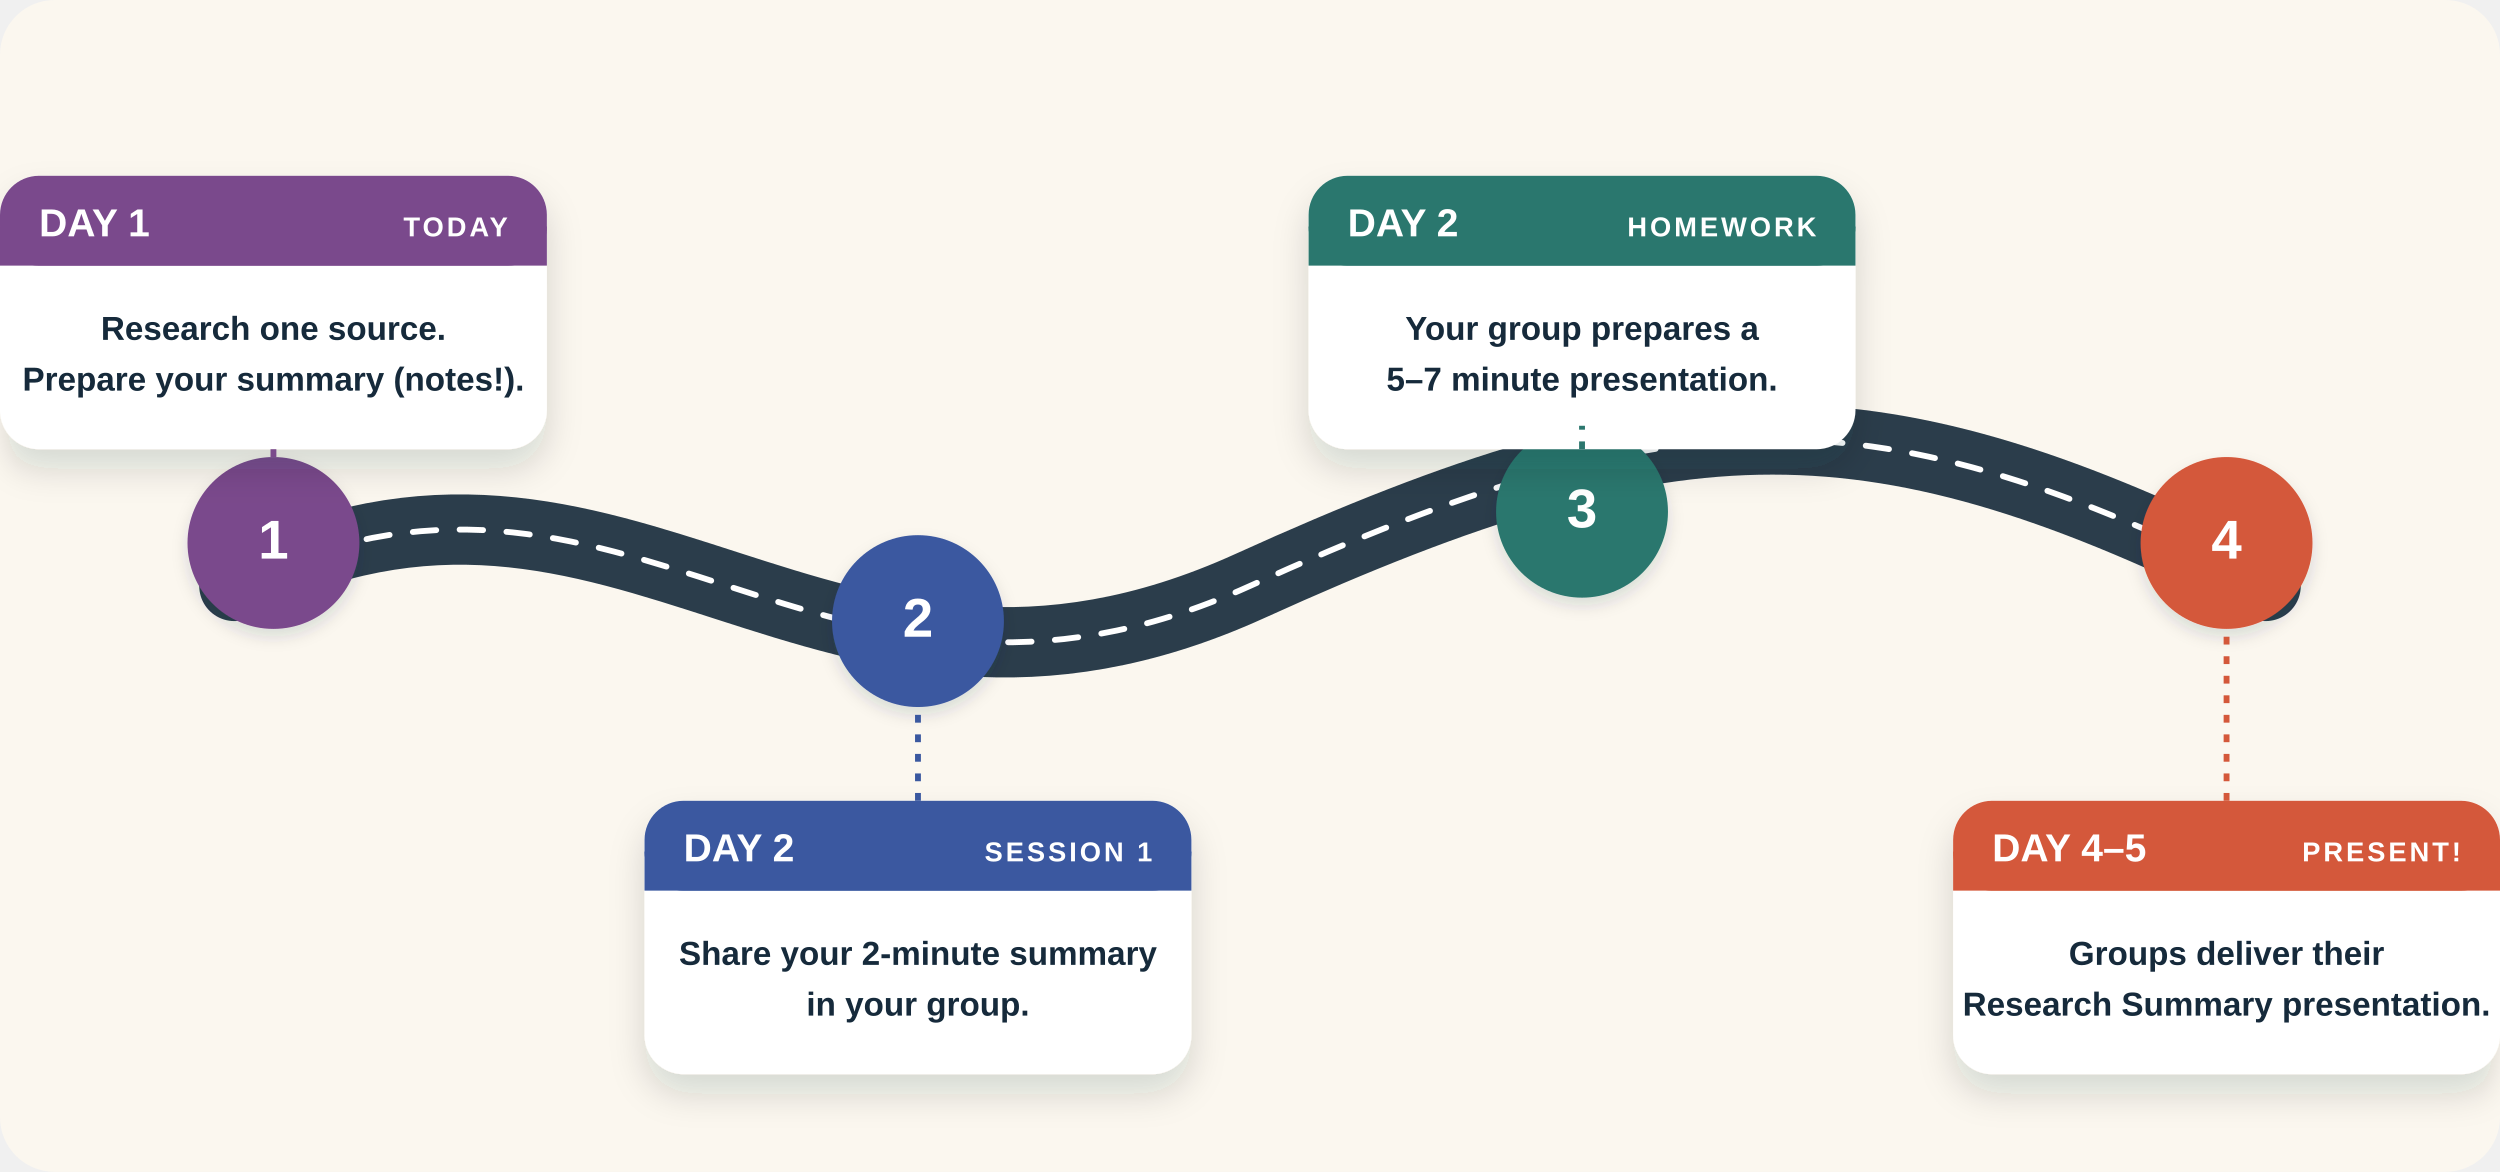
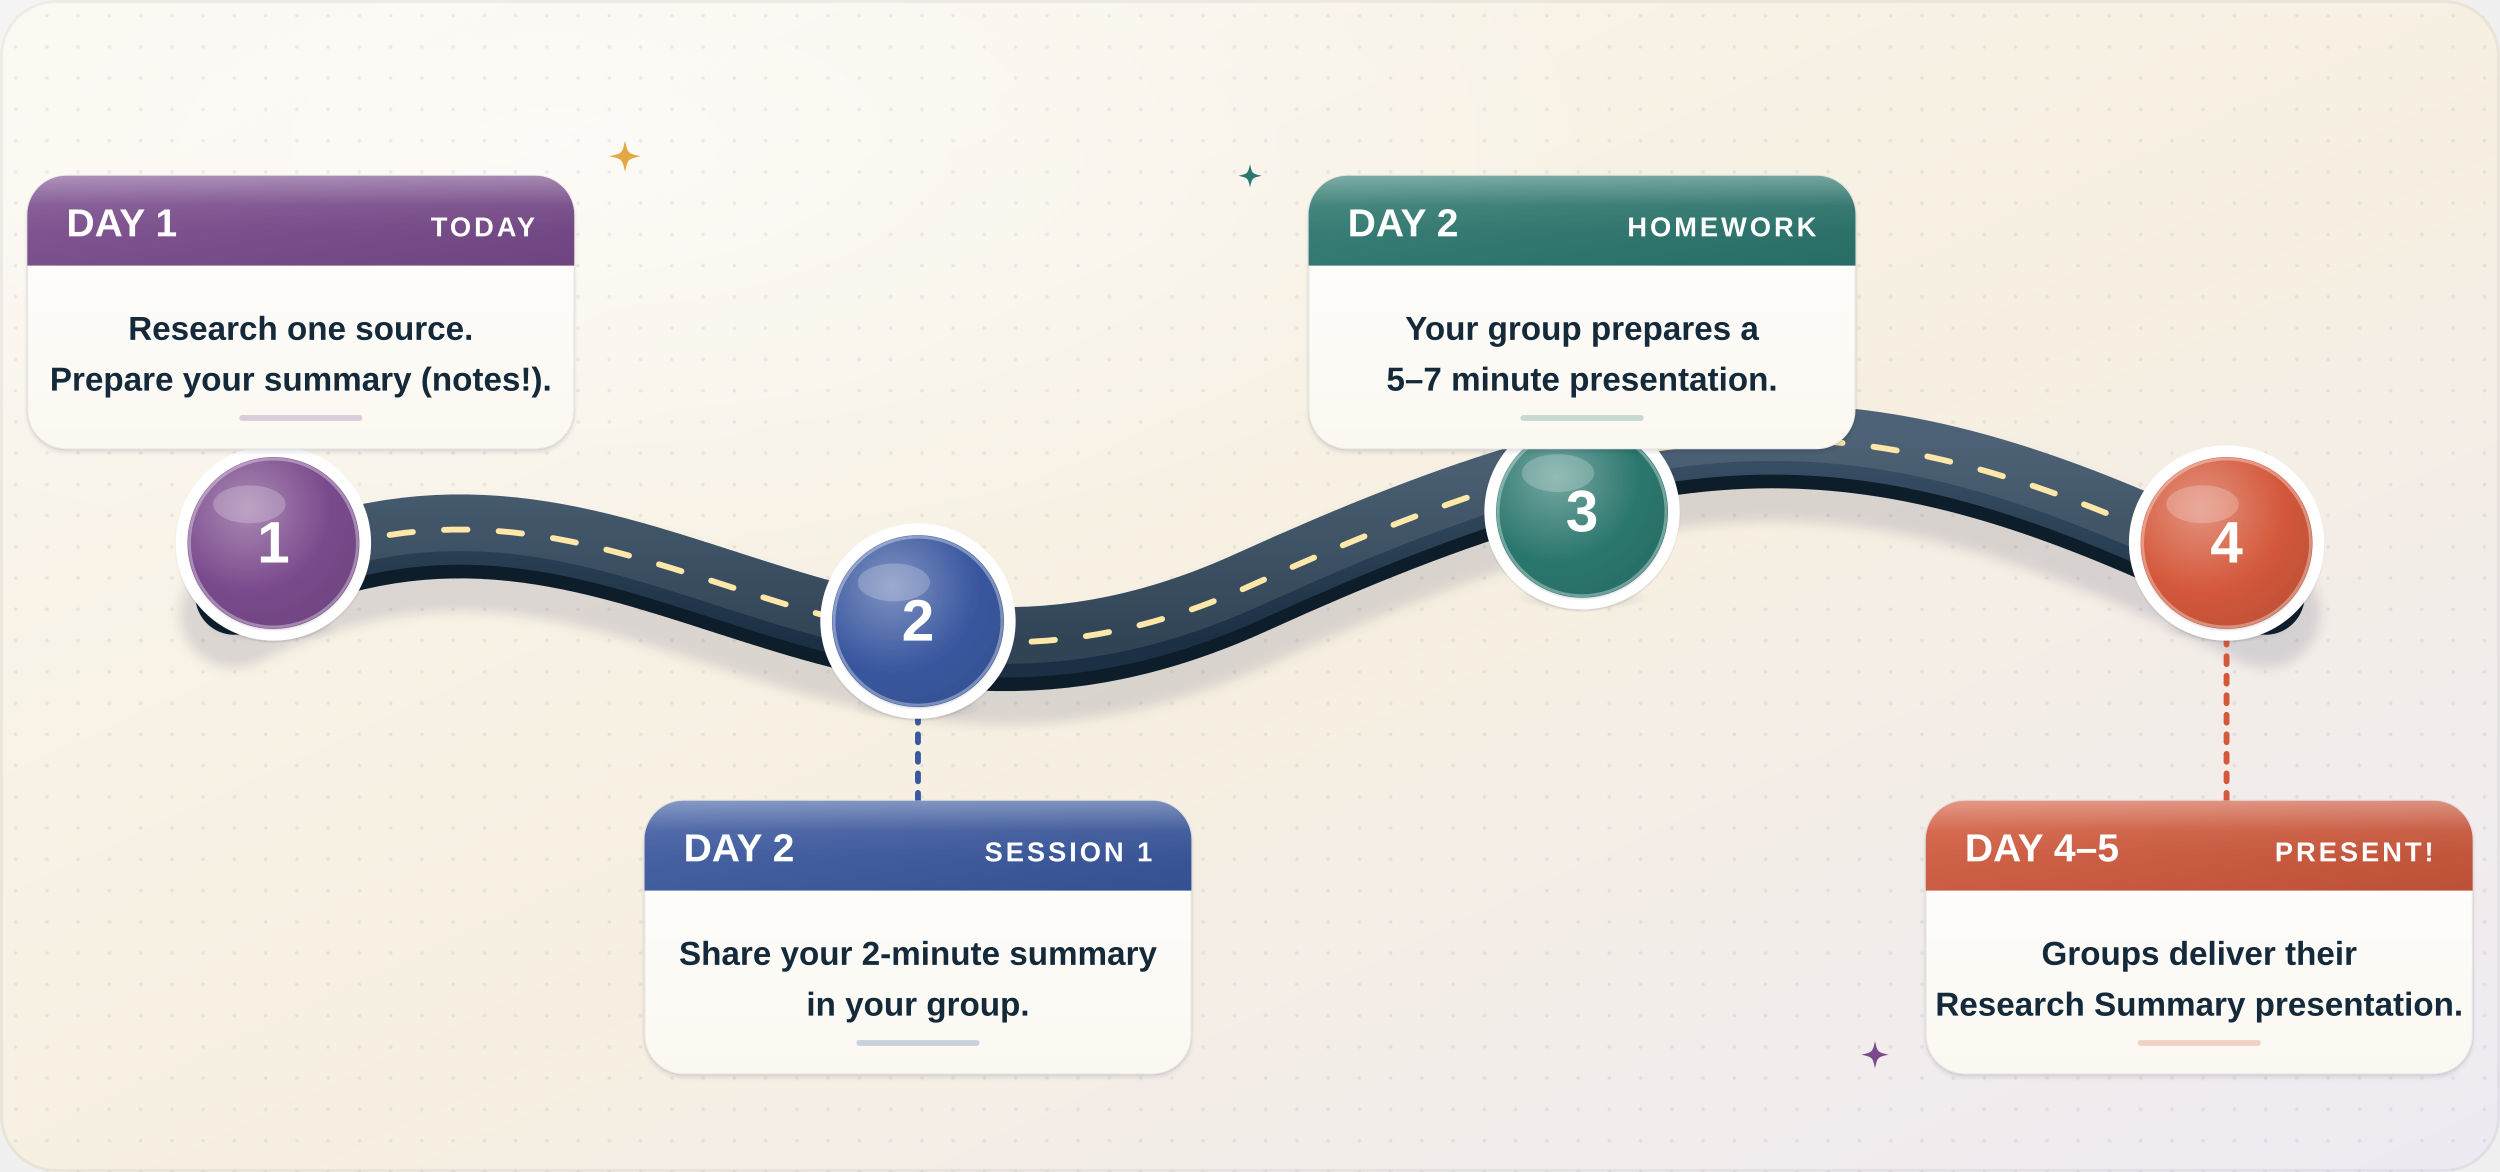
- <svg xmlns="http://www.w3.org/2000/svg" viewBox="0 0 1280 600" fill="none" role="img" aria-labelledby="t">
+ <svg xmlns="http://www.w3.org/2000/svg" viewBox="0 0 1280 600" fill="none" role="img" aria-labelledby="tl-t">
  <style>
-   .fl { animation: fl 5s ease-in-out infinite; transform-box: fill-box; transform-origin: center; } .fl2 { animation-delay: -1.7s; } .fl3 { animation-delay: -3.3s; }
-   .tw { animation: tw 2.8s ease-in-out infinite; transform-box: fill-box; transform-origin: center; } .tw2 { animation-delay: -1.4s; }
-   .bl { animation: bl 1.6s steps(2) infinite; } .bl2 { animation-delay: -.5s; } .bl3 { animation-delay: -1.1s; }
-   .flow { stroke-dasharray: 2 14; animation: flow 1.4s linear infinite; } .flow2 { animation-duration: 2.1s; }
-   .rise { animation: rise 7s ease-in-out infinite; transform-box: fill-box; transform-origin: center; } .r2 { animation-delay: -2.3s; } .r3 { animation-delay: -4.6s; }
-   .pu { animation: pu 2.4s ease-in-out infinite; transform-box: fill-box; transform-origin: center; } .pu2 { animation-delay: -1.2s; }
-   .sp { animation: sp 14s linear infinite; transform-box: fill-box; transform-origin: center; }
-   .dash { animation: dash 2.4s linear infinite; }
-   @keyframes fl { 0%, 100% { transform: translateY(0); } 50% { transform: translateY(-7px); } }
-   @keyframes tw { 0%, 100% { opacity: .3; transform: scale(.7); } 50% { opacity: 1; transform: scale(1.05); } }
-   @keyframes bl { 0% { opacity: 1; } 50% { opacity: .25; } }
-   @keyframes flow { to { stroke-dashoffset: -32; } }
-   @keyframes rise { 0% { transform: translateY(12px) scale(.9); opacity: 0; } 30% { opacity: .95; } 100% { transform: translateY(-40px) scale(1.08); opacity: 0; } }
-   @keyframes pu { 0%, 100% { transform: scale(1); } 50% { transform: scale(1.08); } }
-   @keyframes sp { to { transform: rotate(360deg); } }
-   @keyframes dash { to { stroke-dashoffset: -44; } }
-   
-   @media (prefers-reduced-motion: reduce) { * { animation: none !important; } }
+ .tl-fl { animation: tl-fl 6s ease-in-out infinite; } .tl-d1 { animation-delay: -2s; } .tl-d2 { animation-delay: -4s; } .tl-d3 { animation-delay: -1s; }
+ @keyframes tl-fl { 0%, 100% { transform: translateY(0); } 50% { transform: translateY(-5px); } }
+ .tl-tw { animation: tl-tw 3.4s ease-in-out infinite; transform-box: fill-box; transform-origin: center; }
+ @keyframes tl-tw { 0%, 100% { opacity: .35; transform: scale(.65); } 50% { opacity: 1; transform: scale(1); } }
+ .tl-pu { animation: tl-pu 3.6s ease-in-out infinite; transform-box: fill-box; transform-origin: center; }
+ @keyframes tl-pu { 0%, 100% { transform: scale(1); } 50% { transform: scale(1.06); } }
+ .tl-ring { animation: tl-ring 3.6s ease-out infinite; transform-box: fill-box; transform-origin: center; }
+ @keyframes tl-ring { 0% { opacity: .55; transform: scale(.9); } 80%, 100% { opacity: 0; transform: scale(1.35); } }
+ .tl-flow { animation: tl-flow 1.8s linear infinite; }
+ @keyframes tl-flow { to { stroke-dashoffset: -28; } }
+ @media (prefers-reduced-motion: reduce) { * { animation: none !important; } }
</style>
  <defs>
-     <filter id="s" x="-40%" y="-40%" width="180%" height="180%">
-       <feDropShadow dx="0" dy="10" stdDeviation="9" flood-color="#14293a" flood-opacity=".15" />
-     </filter>
-     <filter id="s2" x="-40%" y="-40%" width="180%" height="180%">
+     <filter id="tl-sh" x="-30%" y="-30%" width="160%" height="170%">
+       <feDropShadow dx="0" dy="9" stdDeviation="10" flood-color="#14293a" flood-opacity=".13" />
+       <feDropShadow dx="0" dy="1.5" stdDeviation="1.2" flood-color="#14293a" flood-opacity=".12" />
+     </filter>
+     <filter id="tl-sh2" x="-30%" y="-30%" width="160%" height="180%">
      <feDropShadow dx="0" dy="4" stdDeviation="4" flood-color="#14293a" flood-opacity=".14" />
-     </filter>
-     <filter id="glow" x="-50%" y="-50%" width="200%" height="200%">
-       <feGaussianBlur stdDeviation="4" />
-     </filter>
-     <pattern id="d" width="12" height="12" patternUnits="userSpaceOnUse">
-       <circle cx="1" cy="1" r=".9" fill="#14293a" opacity=".16" />
+       <feDropShadow dx="0" dy=".8" stdDeviation=".6" flood-color="#14293a" flood-opacity=".12" />
+     </filter>
+     <filter id="tl-shl" x="-30%" y="-30%" width="160%" height="170%">
+       <feDropShadow dx="0" dy="16" stdDeviation="18" flood-color="#14293a" flood-opacity=".15" />
+       <feDropShadow dx="0" dy="2" stdDeviation="2" flood-color="#14293a" flood-opacity=".1" />
+     </filter>
+     <filter id="tl-blur" x="-50%" y="-50%" width="200%" height="200%">
+       <feGaussianBlur stdDeviation="9" />
+     </filter>
+     <filter id="tl-bl3" x="-50%" y="-50%" width="200%" height="200%">
+       <feGaussianBlur stdDeviation="3" />
+     </filter>
+     <linearGradient id="tl-paper" x1="0" y1="0" x2="0" y2="1">
+       <stop offset="0" stop-color="#ffffff" />
+       <stop offset="1" stop-color="#fbf8f1" />
+     </linearGradient>
+     <linearGradient id="tl-rim" x1="0" y1="0" x2="0" y2="1">
+       <stop offset="0" stop-color="#fff" stop-opacity=".95" />
+       <stop offset=".25" stop-color="#fff" stop-opacity="0" />
+     </linearGradient>
+     <linearGradient id="tl-gloss" x1="0" y1="0" x2="0" y2="1">
+       <stop offset="0" stop-color="#fff" stop-opacity=".32" />
+       <stop offset=".55" stop-color="#fff" stop-opacity=".04" />
+       <stop offset="1" stop-color="#fff" stop-opacity="0" />
+     </linearGradient>
+     <radialGradient id="tl-glow" cx=".5" cy=".5" r=".5">
+       <stop offset="0" stop-color="#fff" stop-opacity=".85" />
+       <stop offset="1" stop-color="#fff" stop-opacity="0" />
+     </radialGradient>
+     <radialGradient id="tl-ao" cx=".5" cy=".5" r=".5">
+       <stop offset="0" stop-color="#14293a" stop-opacity=".22" />
+       <stop offset="1" stop-color="#14293a" stop-opacity="0" />
+     </radialGradient>
+     <pattern id="tl-dots" width="16" height="16" patternUnits="userSpaceOnUse">
+       <circle cx="8" cy="8" r="1" fill="#14293a" fill-opacity=".07" />
    </pattern>
+     <linearGradient id="tl-g1" x1="0" y1="0" x2="1" y2="1">
+       <stop offset="0" stop-color="#fbf7ef" />
+       <stop offset="0.55" stop-color="#f6efe1" />
+       <stop offset="1" stop-color="#efeaf3" />
+     </linearGradient>
+     <linearGradient id="tl-g2" x1="0" y1="0" x2="0" y2="1">
+       <stop offset="0" stop-color="#3a5167" />
+       <stop offset="1" stop-color="#1b3044" />
+     </linearGradient>
+     <radialGradient id="tl-g3" cx=".35" cy=".3" r=".8">
+       <stop offset="0" stop-color="#a989b4" />
+       <stop offset=".6" stop-color="#7a4a8c" />
+       <stop offset="1" stop-color="#6d4480" />
+     </radialGradient>
+     <linearGradient id="tl-g4" x1="0" y1="0" x2="1" y2="1">
+       <stop offset="0" stop-color="#875c98" />
+       <stop offset="1" stop-color="#6d4480" />
+     </linearGradient>
+     <radialGradient id="tl-g5" cx=".35" cy=".3" r=".8">
+       <stop offset="0" stop-color="#7f92c1" />
+       <stop offset=".6" stop-color="#3a58a0" />
+       <stop offset="1" stop-color="#345091" />
+     </radialGradient>
+     <linearGradient id="tl-g6" x1="0" y1="0" x2="1" y2="1">
+       <stop offset="0" stop-color="#4e69aa" />
+       <stop offset="1" stop-color="#345091" />
+     </linearGradient>
+     <radialGradient id="tl-g7" cx=".35" cy=".3" r=".8">
+       <stop offset="0" stop-color="#75a7a1" />
+       <stop offset=".6" stop-color="#2b776e" />
+       <stop offset="1" stop-color="#276c65" />
+     </radialGradient>
+     <linearGradient id="tl-g8" x1="0" y1="0" x2="1" y2="1">
+       <stop offset="0" stop-color="#40857c" />
+       <stop offset="1" stop-color="#276c65" />
+     </linearGradient>
+     <radialGradient id="tl-g9" cx=".35" cy=".3" r=".8">
+       <stop offset="0" stop-color="#e3927f" />
+       <stop offset=".6" stop-color="#d4583a" />
+       <stop offset="1" stop-color="#bc5037" />
+     </radialGradient>
+     <linearGradient id="tl-g10" x1="0" y1="0" x2="1" y2="1">
+       <stop offset="0" stop-color="#d8694e" />
+       <stop offset="1" stop-color="#bc5037" />
+     </linearGradient>
  </defs>
-   <rect width="1280" height="600" rx="28" fill="#fbf7ef" />
-   <path d="M120 300C320 200 420 400 640 300S960 200 1160 300" stroke="#14293a" stroke-width="36" stroke-linecap="round" opacity=".9" />
-   <path class="dash" d="M120 300C320 200 420 400 640 300S960 200 1160 300" stroke="#fff" stroke-width="3" stroke-dasharray="12 12" stroke-linecap="round" />
-   <g class="pu" filter="url(#s2)">
-     <circle cx="140" cy="278" r="44" fill="#7a4a8c" />
-   </g>
-   <text x="140" y="286" font-family="'Manrope', 'Helvetica Neue', Arial, sans-serif" font-weight="800" font-size="28" fill="#fff" text-anchor="middle">1</text>
-   <g class="fl" filter="url(#s)">
-     <rect x="0" y="90" width="280" height="140" rx="20" fill="#fff" />
-     <rect x="0" y="90" width="280" height="46" rx="20" fill="#7a4a8c" />
-     <rect x="0" y="116" width="280" height="20" fill="#7a4a8c" />
-     <text x="20" y="121" font-family="'Manrope', 'Helvetica Neue', Arial, sans-serif" font-weight="800" font-size="20" fill="#fff" text-anchor="start">DAY 1</text>
-     <text x="260" y="121" font-family="'Manrope', 'Helvetica Neue', Arial, sans-serif" font-weight="800" font-size="14" fill="#fff" text-anchor="end" letter-spacing="1.5">TODAY</text>
-     <text x="140" y="174" font-family="'Manrope', 'Helvetica Neue', Arial, sans-serif" font-weight="600" font-size="17" fill="#14293a" text-anchor="middle">Research one source.</text>
-     <text x="140" y="200" font-family="'Manrope', 'Helvetica Neue', Arial, sans-serif" font-weight="600" font-size="17" fill="#14293a" text-anchor="middle">Prepare your summary (notes!).</text>
-   </g>
-   <path d="M140 230V234" stroke="#7a4a8c" stroke-width="3" stroke-dasharray="4 6" />
-   <g class="pu pu2" filter="url(#s2)">
-     <circle cx="470" cy="318" r="44" fill="#3a58a0" />
-   </g>
-   <text x="470" y="326" font-family="'Manrope', 'Helvetica Neue', Arial, sans-serif" font-weight="800" font-size="28" fill="#fff" text-anchor="middle">2</text>
-   <g class="fl fl2" filter="url(#s)">
-     <rect x="330" y="410" width="280" height="140" rx="20" fill="#fff" />
-     <rect x="330" y="410" width="280" height="46" rx="20" fill="#3a58a0" />
-     <rect x="330" y="436" width="280" height="20" fill="#3a58a0" />
-     <text x="350" y="441" font-family="'Manrope', 'Helvetica Neue', Arial, sans-serif" font-weight="800" font-size="20" fill="#fff" text-anchor="start">DAY 2</text>
-     <text x="590" y="441" font-family="'Manrope', 'Helvetica Neue', Arial, sans-serif" font-weight="800" font-size="14" fill="#fff" text-anchor="end" letter-spacing="1.5">SESSION 1</text>
-     <text x="470" y="494" font-family="'Manrope', 'Helvetica Neue', Arial, sans-serif" font-weight="600" font-size="17" fill="#14293a" text-anchor="middle">Share your 2-minute summary</text>
-     <text x="470" y="520" font-family="'Manrope', 'Helvetica Neue', Arial, sans-serif" font-weight="600" font-size="17" fill="#14293a" text-anchor="middle">in your group.</text>
-   </g>
-   <path d="M470 410V362" stroke="#3a58a0" stroke-width="3" stroke-dasharray="4 6" />
-   <g class="pu" filter="url(#s2)">
-     <circle cx="810" cy="262" r="44" fill="#2b776e" />
-   </g>
-   <text x="810" y="270" font-family="'Manrope', 'Helvetica Neue', Arial, sans-serif" font-weight="800" font-size="28" fill="#fff" text-anchor="middle">3</text>
-   <g class="fl" filter="url(#s)">
-     <rect x="670" y="90" width="280" height="140" rx="20" fill="#fff" />
-     <rect x="670" y="90" width="280" height="46" rx="20" fill="#2b776e" />
-     <rect x="670" y="116" width="280" height="20" fill="#2b776e" />
-     <text x="690" y="121" font-family="'Manrope', 'Helvetica Neue', Arial, sans-serif" font-weight="800" font-size="20" fill="#fff" text-anchor="start">DAY 2</text>
-     <text x="930" y="121" font-family="'Manrope', 'Helvetica Neue', Arial, sans-serif" font-weight="800" font-size="14" fill="#fff" text-anchor="end" letter-spacing="1.5">HOMEWORK</text>
-     <text x="810" y="174" font-family="'Manrope', 'Helvetica Neue', Arial, sans-serif" font-weight="600" font-size="17" fill="#14293a" text-anchor="middle">Your group prepares a</text>
-     <text x="810" y="200" font-family="'Manrope', 'Helvetica Neue', Arial, sans-serif" font-weight="600" font-size="17" fill="#14293a" text-anchor="middle">5–7 minute presentation.</text>
-   </g>
-   <path d="M810 230V218" stroke="#2b776e" stroke-width="3" stroke-dasharray="4 6" />
-   <g class="pu pu2" filter="url(#s2)">
-     <circle cx="1140" cy="278" r="44" fill="#d4583a" />
-   </g>
-   <text x="1140" y="286" font-family="'Manrope', 'Helvetica Neue', Arial, sans-serif" font-weight="800" font-size="28" fill="#fff" text-anchor="middle">4</text>
-   <g class="fl fl2" filter="url(#s)">
-     <rect x="1000" y="410" width="280" height="140" rx="20" fill="#fff" />
-     <rect x="1000" y="410" width="280" height="46" rx="20" fill="#d4583a" />
-     <rect x="1000" y="436" width="280" height="20" fill="#d4583a" />
-     <text x="1020" y="441" font-family="'Manrope', 'Helvetica Neue', Arial, sans-serif" font-weight="800" font-size="20" fill="#fff" text-anchor="start">DAY 4–5</text>
-     <text x="1260" y="441" font-family="'Manrope', 'Helvetica Neue', Arial, sans-serif" font-weight="800" font-size="14" fill="#fff" text-anchor="end" letter-spacing="1.5">PRESENT!</text>
-     <text x="1140" y="494" font-family="'Manrope', 'Helvetica Neue', Arial, sans-serif" font-weight="600" font-size="17" fill="#14293a" text-anchor="middle">Groups deliver their</text>
-     <text x="1140" y="520" font-family="'Manrope', 'Helvetica Neue', Arial, sans-serif" font-weight="600" font-size="17" fill="#14293a" text-anchor="middle">Research Summary presentation.</text>
-   </g>
-   <path d="M1140 410V322" stroke="#d4583a" stroke-width="3" stroke-dasharray="4 6" />
-   <g class="fl">
-     <path d="M140 40l0 0" />
-   </g>
+   <rect width="1280" height="600" rx="28" fill="url(#tl-g1)" />
+   <ellipse cx="282" cy="72" rx="538" ry="228" fill="url(#tl-glow)" opacity=".7" />
+   <rect width="1280" height="600" rx="28" fill="url(#tl-dots)" />
+   <rect x=".75" y=".75" width="1278.5" height="598.5" rx="28" stroke="#14293a" stroke-opacity=".06" stroke-width="1.5" />
+   <path d="M120 300C320 200 420 400 640 300S960 200 1160 300" stroke="#14293a" stroke-opacity=".12" stroke-width="56" stroke-linecap="round" transform="translate(0 14)" filter="url(#tl-bl3)" />
+   <path d="M120 300C320 200 420 400 640 300S960 200 1160 300" stroke="#0d1d2a" stroke-width="40" stroke-linecap="round" transform="translate(0 5)" />
+   <path d="M120 300C320 200 420 400 640 300S960 200 1160 300" stroke="url(#tl-g2)" stroke-width="36" stroke-linecap="round" />
+   <path d="M120 300C320 200 420 400 640 300S960 200 1160 300" stroke="#fff" stroke-opacity=".1" stroke-width="30" stroke-linecap="round" transform="translate(0 -4)" />
+   <path class="tl-flow" d="M120 300C320 200 420 400 640 300S960 200 1160 300" stroke="#ffe7a8" stroke-width="3" stroke-dasharray="12 16" stroke-linecap="round" />
+   <path d="M140 230V234" stroke="#7a4a8c" stroke-width="3" stroke-dasharray="4 6" stroke-linecap="round" />
+   <ellipse cx="140" cy="322" rx="34" ry="7" fill="url(#tl-ao)" />
+   <g class="tl-pu" style="animation-delay:0.0s">
+     <circle cx="140" cy="278" r="50" fill="#fff" filter="url(#tl-sh2)" />
+     <circle cx="140" cy="278" r="44" fill="url(#tl-g3)" filter="url(#tl-sh2)" />
+     <circle cx="140" cy="278" r="43" stroke="#fff" stroke-opacity=".35" stroke-width="1.5" />
+     <ellipse cx="127.7" cy="258.2" rx="18.5" ry="9.7" fill="#fff" opacity=".22" />
+     <text x="140" y="288" font-family="'Helvetica Neue', Arial, sans-serif" font-weight="800" font-size="30" fill="#fff" text-anchor="middle">1</text>
+   </g>
+   <g class="tl-fl">
+     <rect x="14" y="90" width="280" height="140" rx="20" fill="url(#tl-paper)" filter="url(#tl-sh)" />
+     <rect x="14.75" y="90.75" width="278.5" height="138.5" rx="19.25" stroke="url(#tl-rim)" stroke-width="1.5" />
+     <rect x="14" y="90" width="280" height="140" rx="20" stroke="#14293a" stroke-opacity=".07" />
+     <path d="M14 110a20 20 0 0 1 20-20h240a20 20 0 0 1 20 20v26H14z" fill="url(#tl-g4)" />
+     <path d="M14 110a20 20 0 0 1 20-20h240a20 20 0 0 1 20 20v8H14z" fill="url(#tl-gloss)" />
+     <text x="34" y="121" font-family="'Helvetica Neue', Arial, sans-serif" font-weight="800" font-size="20" fill="#fff">DAY 1</text>
+     <text x="274" y="121" font-family="'Helvetica Neue', Arial, sans-serif" font-weight="800" font-size="14" fill="#fff" text-anchor="end" letter-spacing="1.5">TODAY</text>
+     <text x="154" y="174" font-family="'Helvetica Neue', Arial, sans-serif" font-weight="600" font-size="17" fill="#14293a" text-anchor="middle">Research one source.</text>
+     <text x="154" y="200" font-family="'Helvetica Neue', Arial, sans-serif" font-weight="600" font-size="17" fill="#14293a" text-anchor="middle">Prepare your summary (notes!).</text>
+     <path d="M124 214h60" stroke="#7a4a8c" stroke-opacity=".25" stroke-width="3" stroke-linecap="round" />
+   </g>
+   <path d="M470 410V362" stroke="#3a58a0" stroke-width="3" stroke-dasharray="4 6" stroke-linecap="round" />
+   <ellipse cx="470" cy="362" rx="34" ry="7" fill="url(#tl-ao)" />
+   <g class="tl-pu" style="animation-delay:-0.9s">
+     <circle cx="470" cy="318" r="50" fill="#fff" filter="url(#tl-sh2)" />
+     <circle cx="470" cy="318" r="44" fill="url(#tl-g5)" filter="url(#tl-sh2)" />
+     <circle cx="470" cy="318" r="43" stroke="#fff" stroke-opacity=".35" stroke-width="1.5" />
+     <ellipse cx="457.7" cy="298.2" rx="18.5" ry="9.7" fill="#fff" opacity=".22" />
+     <text x="470" y="328" font-family="'Helvetica Neue', Arial, sans-serif" font-weight="800" font-size="30" fill="#fff" text-anchor="middle">2</text>
+   </g>
+   <g class="tl-fl tl-d1">
+     <rect x="330" y="410" width="280" height="140" rx="20" fill="url(#tl-paper)" filter="url(#tl-sh)" />
+     <rect x="330.75" y="410.75" width="278.5" height="138.5" rx="19.25" stroke="url(#tl-rim)" stroke-width="1.5" />
+     <rect x="330" y="410" width="280" height="140" rx="20" stroke="#14293a" stroke-opacity=".07" />
+     <path d="M330 430a20 20 0 0 1 20-20h240a20 20 0 0 1 20 20v26H330z" fill="url(#tl-g6)" />
+     <path d="M330 430a20 20 0 0 1 20-20h240a20 20 0 0 1 20 20v8H330z" fill="url(#tl-gloss)" />
+     <text x="350" y="441" font-family="'Helvetica Neue', Arial, sans-serif" font-weight="800" font-size="20" fill="#fff">DAY 2</text>
+     <text x="590" y="441" font-family="'Helvetica Neue', Arial, sans-serif" font-weight="800" font-size="14" fill="#fff" text-anchor="end" letter-spacing="1.5">SESSION 1</text>
+     <text x="470" y="494" font-family="'Helvetica Neue', Arial, sans-serif" font-weight="600" font-size="17" fill="#14293a" text-anchor="middle">Share your 2-minute summary</text>
+     <text x="470" y="520" font-family="'Helvetica Neue', Arial, sans-serif" font-weight="600" font-size="17" fill="#14293a" text-anchor="middle">in your group.</text>
+     <path d="M440 534h60" stroke="#3a58a0" stroke-opacity=".25" stroke-width="3" stroke-linecap="round" />
+   </g>
+   <path d="M810 230V218" stroke="#2b776e" stroke-width="3" stroke-dasharray="4 6" stroke-linecap="round" />
+   <ellipse cx="810" cy="306" rx="34" ry="7" fill="url(#tl-ao)" />
+   <g class="tl-pu" style="animation-delay:-1.8s">
+     <circle cx="810" cy="262" r="50" fill="#fff" filter="url(#tl-sh2)" />
+     <circle cx="810" cy="262" r="44" fill="url(#tl-g7)" filter="url(#tl-sh2)" />
+     <circle cx="810" cy="262" r="43" stroke="#fff" stroke-opacity=".35" stroke-width="1.5" />
+     <ellipse cx="797.7" cy="242.2" rx="18.5" ry="9.7" fill="#fff" opacity=".22" />
+     <text x="810" y="272" font-family="'Helvetica Neue', Arial, sans-serif" font-weight="800" font-size="30" fill="#fff" text-anchor="middle">3</text>
+   </g>
+   <g class="tl-fl tl-d2">
+     <rect x="670" y="90" width="280" height="140" rx="20" fill="url(#tl-paper)" filter="url(#tl-sh)" />
+     <rect x="670.75" y="90.75" width="278.5" height="138.5" rx="19.25" stroke="url(#tl-rim)" stroke-width="1.5" />
+     <rect x="670" y="90" width="280" height="140" rx="20" stroke="#14293a" stroke-opacity=".07" />
+     <path d="M670 110a20 20 0 0 1 20-20h240a20 20 0 0 1 20 20v26H670z" fill="url(#tl-g8)" />
+     <path d="M670 110a20 20 0 0 1 20-20h240a20 20 0 0 1 20 20v8H670z" fill="url(#tl-gloss)" />
+     <text x="690" y="121" font-family="'Helvetica Neue', Arial, sans-serif" font-weight="800" font-size="20" fill="#fff">DAY 2</text>
+     <text x="930" y="121" font-family="'Helvetica Neue', Arial, sans-serif" font-weight="800" font-size="14" fill="#fff" text-anchor="end" letter-spacing="1.5">HOMEWORK</text>
+     <text x="810" y="174" font-family="'Helvetica Neue', Arial, sans-serif" font-weight="600" font-size="17" fill="#14293a" text-anchor="middle">Your group prepares a</text>
+     <text x="810" y="200" font-family="'Helvetica Neue', Arial, sans-serif" font-weight="600" font-size="17" fill="#14293a" text-anchor="middle">5–7 minute presentation.</text>
+     <path d="M780 214h60" stroke="#2b776e" stroke-opacity=".25" stroke-width="3" stroke-linecap="round" />
+   </g>
+   <path d="M1140 410V322" stroke="#d4583a" stroke-width="3" stroke-dasharray="4 6" stroke-linecap="round" />
+   <ellipse cx="1140" cy="322" rx="34" ry="7" fill="url(#tl-ao)" />
+   <g class="tl-pu" style="animation-delay:-2.7s">
+     <circle cx="1140" cy="278" r="50" fill="#fff" filter="url(#tl-sh2)" />
+     <circle cx="1140" cy="278" r="44" fill="url(#tl-g9)" filter="url(#tl-sh2)" />
+     <circle cx="1140" cy="278" r="43" stroke="#fff" stroke-opacity=".35" stroke-width="1.5" />
+     <ellipse cx="1127.7" cy="258.2" rx="18.5" ry="9.7" fill="#fff" opacity=".22" />
+     <text x="1140" y="288" font-family="'Helvetica Neue', Arial, sans-serif" font-weight="800" font-size="30" fill="#fff" text-anchor="middle">4</text>
+   </g>
+   <g class="tl-fl tl-d3">
+     <rect x="986" y="410" width="280" height="140" rx="20" fill="url(#tl-paper)" filter="url(#tl-sh)" />
+     <rect x="986.75" y="410.75" width="278.5" height="138.5" rx="19.25" stroke="url(#tl-rim)" stroke-width="1.5" />
+     <rect x="986" y="410" width="280" height="140" rx="20" stroke="#14293a" stroke-opacity=".07" />
+     <path d="M986 430a20 20 0 0 1 20-20h240a20 20 0 0 1 20 20v26H986z" fill="url(#tl-g10)" />
+     <path d="M986 430a20 20 0 0 1 20-20h240a20 20 0 0 1 20 20v8H986z" fill="url(#tl-gloss)" />
+     <text x="1006" y="441" font-family="'Helvetica Neue', Arial, sans-serif" font-weight="800" font-size="20" fill="#fff">DAY 4–5</text>
+     <text x="1246" y="441" font-family="'Helvetica Neue', Arial, sans-serif" font-weight="800" font-size="14" fill="#fff" text-anchor="end" letter-spacing="1.5">PRESENT!</text>
+     <text x="1126" y="494" font-family="'Helvetica Neue', Arial, sans-serif" font-weight="600" font-size="17" fill="#14293a" text-anchor="middle">Groups deliver their</text>
+     <text x="1126" y="520" font-family="'Helvetica Neue', Arial, sans-serif" font-weight="600" font-size="17" fill="#14293a" text-anchor="middle">Research Summary presentation.</text>
+     <path d="M1096 534h60" stroke="#d4583a" stroke-opacity=".25" stroke-width="3" stroke-linecap="round" />
+   </g>
+   <path class="tl-tw" d="M320 72C321.44 78.56 321.44 78.56 328 80C321.44 81.44 321.44 81.44 320 88C318.56 81.44 318.56 81.44 312 80C318.56 78.56 318.56 78.56 320 72z" fill="#e3a843" />
+   <path class="tl-tw" style="animation-delay:-1.5s" d="M960 533C961.26 538.74 961.26 538.74 967 540C961.26 541.26 961.26 541.26 960 547C958.74 541.26 958.74 541.26 953 540C958.74 538.74 958.74 538.74 960 533z" fill="#7a4a8c" />
+   <path class="tl-tw" style="animation-delay:-2.5s" d="M640 84C641.08 88.92 641.08 88.92 646 90C641.08 91.08 641.08 91.08 640 96C638.92 91.08 638.92 91.08 634 90C638.92 88.92 638.92 88.92 640 84z" fill="#2b776e" />
</svg>
